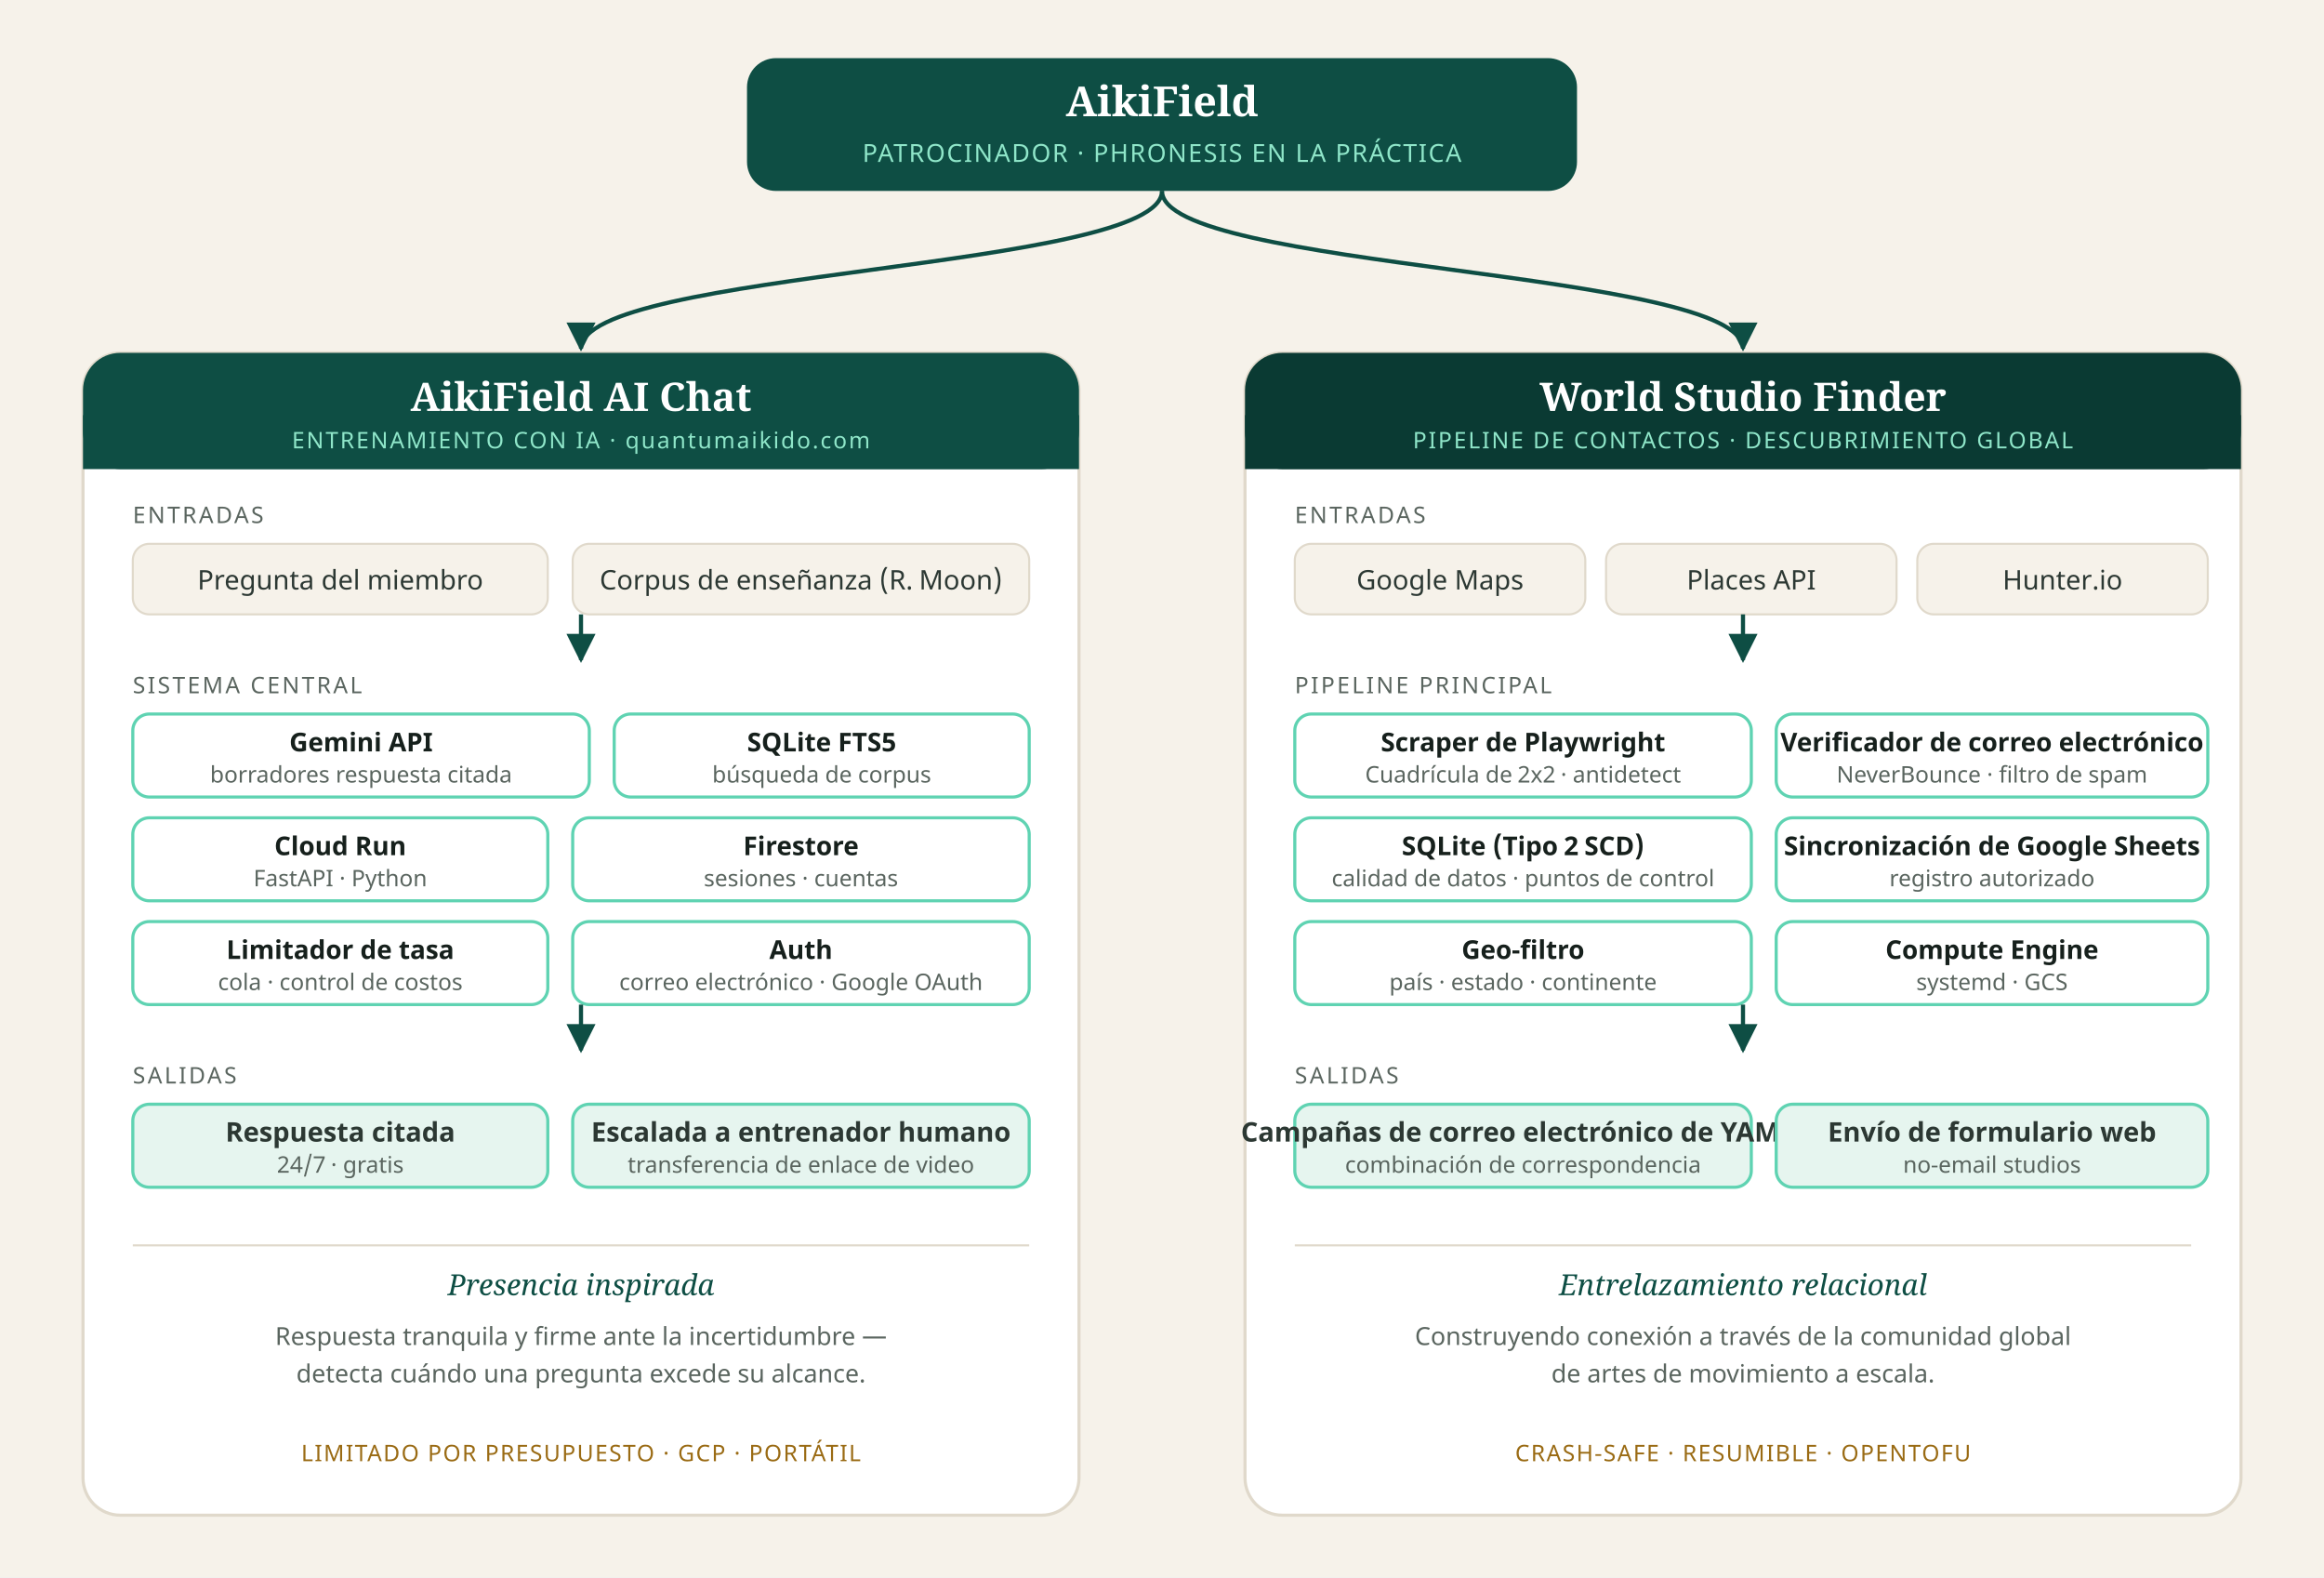
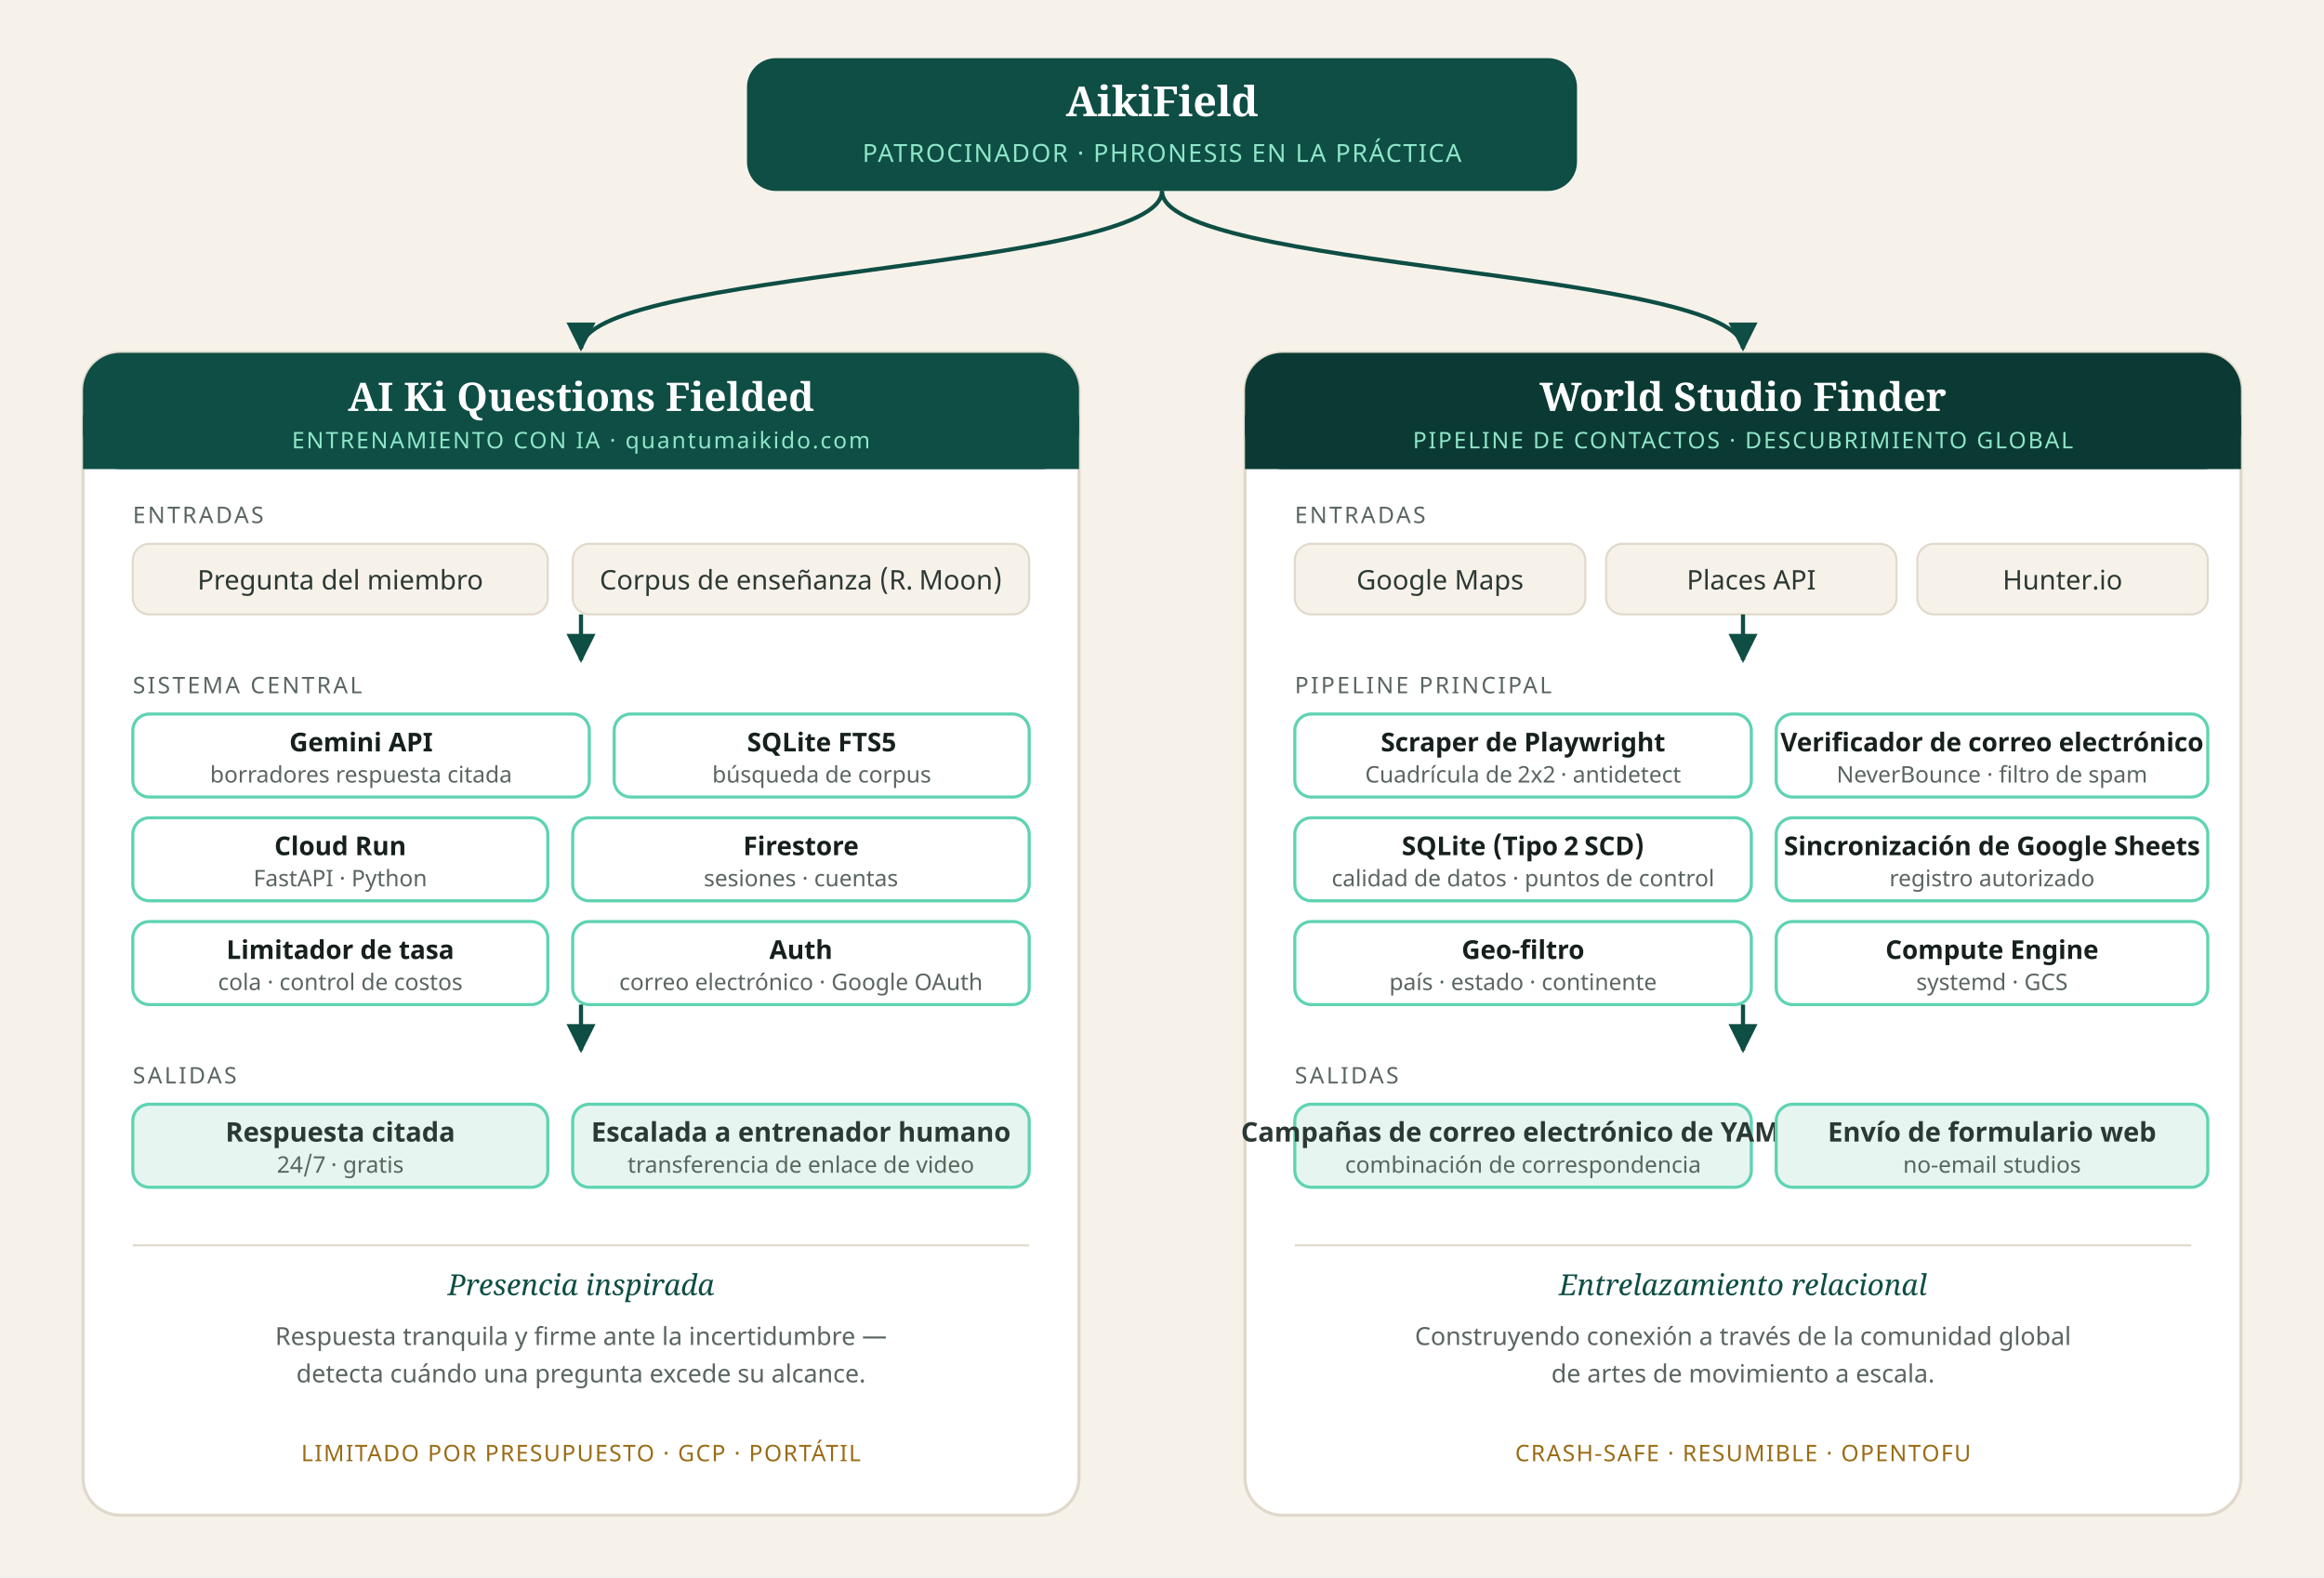
<svg xmlns="http://www.w3.org/2000/svg" xml:lang="es" viewBox="0 0 1120 760" font-family="Noto Sans JP, Noto Sans SC, Noto Sans KR, Noto Naskh Arabic, Noto Sans Hebrew, Noto Sans Devanagari, Public Sans, sans-serif" role="img" aria-labelledby="ov-title ov-desc">
  <defs>
    <marker id="arrow" viewBox="0 0 10 10" refX="9" refY="5" markerWidth="7" markerHeight="7" orient="auto-start-reverse">
      <path d="M0,0 L10,5 L0,10 z" fill="#0E4E44" />
    </marker>
    <marker id="arrow-mint" viewBox="0 0 10 10" refX="9" refY="5" markerWidth="7" markerHeight="7" orient="auto-start-reverse">
      <path d="M0,0 L10,5 L0,10 z" fill="#5FD3B2" />
    </marker>
  </defs>
  <rect width="1120" height="760" fill="#F6F2EA" />
  <rect x="360" y="28" width="400" height="64" rx="14" fill="#0E4E44" />
  <text x="560" y="56" text-anchor="middle" fill="#fff" font-family="'Source Serif 4', Georgia, serif" font-size="20" font-weight="600">AikiField</text>
  <text x="560" y="78" text-anchor="middle" fill="#8FE6C9" font-size="12" letter-spacing="0.06em">PATROCINADOR · PHRONESIS EN LA PRÁCTICA</text>
  <path d="M560,92 C560,130 280,130 280,168" stroke="#0E4E44" stroke-width="2" fill="none" marker-end="url(#arrow)" />
  <path d="M560,92 C560,130 840,130 840,168" stroke="#0E4E44" stroke-width="2" fill="none" marker-end="url(#arrow)" />
  <g id="proj-ai">
    <rect x="40" y="170" width="480" height="560" rx="18" fill="#ffffff" stroke="#E0D9CB" stroke-width="1.5" />
    <rect x="40" y="170" width="480" height="56" rx="18" fill="#0E4E44" />
    <rect x="40" y="200" width="480" height="26" fill="#0E4E44" />
-     <text x="280" y="198" text-anchor="middle" fill="#fff" font-family="'Source Serif 4', Georgia, serif" font-size="19" font-weight="600">AikiField AI Chat</text>
+     <text x="280" y="198" text-anchor="middle" fill="#fff" font-family="'Source Serif 4', Georgia, serif" font-size="19" font-weight="600">AI Ki Questions Fielded</text>
    <text x="280" y="216" text-anchor="middle" fill="#8FE6C9" font-size="11" letter-spacing="0.08em">ENTRENAMIENTO CON IA · quantumaikido.com</text>
    <text x="64" y="252" fill="#5A655F" font-size="11" letter-spacing="0.1em">ENTRADAS</text>
    <g font-size="13" fill="#2C3833">
      <rect x="64" y="262" width="200" height="34" rx="8" fill="#F6F2EA" stroke="#E0D9CB" />
      <text x="164" y="284" text-anchor="middle">Pregunta del miembro</text>
      <rect x="276" y="262" width="220" height="34" rx="8" fill="#F6F2EA" stroke="#E0D9CB" />
      <text x="386" y="284" text-anchor="middle">Corpus de enseñanza (R. Moon)</text>
    </g>
    <path d="M280,296 L280,318" stroke="#0E4E44" stroke-width="2" marker-end="url(#arrow)" />
    <text x="64" y="334" fill="#5A655F" font-size="11" letter-spacing="0.1em">SISTEMA CENTRAL</text>
    <g font-size="12.5" fill="#16201C">
      <rect x="64" y="344" width="220" height="40" rx="8" fill="#ffffff" stroke="#5FD3B2" stroke-width="1.5" />
      <text x="174" y="362" text-anchor="middle" font-weight="600">Gemini API</text>
      <text x="174" y="377" text-anchor="middle" font-size="11" fill="#5A655F">borradores respuesta citada</text>
      <rect x="296" y="344" width="200" height="40" rx="8" fill="#ffffff" stroke="#5FD3B2" stroke-width="1.5" />
      <text x="396" y="362" text-anchor="middle" font-weight="600">SQLite FTS5</text>
      <text x="396" y="377" text-anchor="middle" font-size="11" fill="#5A655F">búsqueda de corpus</text>
      <rect x="64" y="394" width="200" height="40" rx="8" fill="#ffffff" stroke="#5FD3B2" stroke-width="1.5" />
      <text x="164" y="412" text-anchor="middle" font-weight="600">Cloud Run</text>
      <text x="164" y="427" text-anchor="middle" font-size="11" fill="#5A655F">FastAPI · Python</text>
      <rect x="276" y="394" width="220" height="40" rx="8" fill="#ffffff" stroke="#5FD3B2" stroke-width="1.5" />
      <text x="386" y="412" text-anchor="middle" font-weight="600">Firestore</text>
      <text x="386" y="427" text-anchor="middle" font-size="11" fill="#5A655F">sesiones · cuentas</text>
      <rect x="64" y="444" width="200" height="40" rx="8" fill="#ffffff" stroke="#5FD3B2" stroke-width="1.5" />
      <text x="164" y="462" text-anchor="middle" font-weight="600">Limitador de tasa</text>
      <text x="164" y="477" text-anchor="middle" font-size="11" fill="#5A655F">cola · control de costos</text>
      <rect x="276" y="444" width="220" height="40" rx="8" fill="#ffffff" stroke="#5FD3B2" stroke-width="1.5" />
      <text x="386" y="462" text-anchor="middle" font-weight="600">Auth</text>
      <text x="386" y="477" text-anchor="middle" font-size="11" fill="#5A655F">correo electrónico · Google OAuth</text>
    </g>
    <path d="M280,484 L280,506" stroke="#0E4E44" stroke-width="2" marker-end="url(#arrow)" />
    <text x="64" y="522" fill="#5A655F" font-size="11" letter-spacing="0.1em">SALIDAS</text>
    <g font-size="13" fill="#2C3833">
      <rect x="64" y="532" width="200" height="40" rx="8" fill="#E6F5EF" stroke="#5FD3B2" stroke-width="1.5" />
      <text x="164" y="550" text-anchor="middle" font-weight="600">Respuesta citada</text>
      <text x="164" y="565" text-anchor="middle" font-size="11" fill="#5A655F">24/7 · gratis</text>
      <rect x="276" y="532" width="220" height="40" rx="8" fill="#E6F5EF" stroke="#5FD3B2" stroke-width="1.5" />
      <text x="386" y="550" text-anchor="middle" font-weight="600">Escalada a entrenador humano</text>
      <text x="386" y="565" text-anchor="middle" font-size="11" fill="#5A655F">transferencia de enlace de video</text>
    </g>
    <line x1="64" y1="600" x2="496" y2="600" stroke="#E0D9CB" />
    <text x="280" y="624" text-anchor="middle" fill="#0E4E44" font-family="'Source Serif 4', Georgia, serif" font-size="14" font-style="italic">Presencia inspirada</text>
    <text x="280" y="648" text-anchor="middle" fill="#5A655F" font-size="12">Respuesta tranquila y firme ante la incertidumbre —</text>
    <text x="280" y="666" text-anchor="middle" fill="#5A655F" font-size="12">detecta cuándo una pregunta excede su alcance.</text>
    <text x="280" y="704" text-anchor="middle" fill="#9A6B14" font-size="11" letter-spacing="0.06em">LIMITADO POR PRESUPUESTO · GCP · PORTÁTIL</text>
  </g>
  <g id="proj-studio">
    <rect x="600" y="170" width="480" height="560" rx="18" fill="#ffffff" stroke="#E0D9CB" stroke-width="1.5" />
    <rect x="600" y="170" width="480" height="56" rx="18" fill="#0A3A33" />
    <rect x="600" y="200" width="480" height="26" fill="#0A3A33" />
    <text x="840" y="198" text-anchor="middle" fill="#fff" font-family="'Source Serif 4', Georgia, serif" font-size="19" font-weight="600">World Studio Finder</text>
    <text x="840" y="216" text-anchor="middle" fill="#8FE6C9" font-size="11" letter-spacing="0.08em">PIPELINE DE CONTACTOS · DESCUBRIMIENTO GLOBAL</text>
    <text x="624" y="252" fill="#5A655F" font-size="11" letter-spacing="0.1em">ENTRADAS</text>
    <g font-size="13" fill="#2C3833">
      <rect x="624" y="262" width="140" height="34" rx="8" fill="#F6F2EA" stroke="#E0D9CB" />
      <text x="694" y="284" text-anchor="middle">Google Maps</text>
      <rect x="774" y="262" width="140" height="34" rx="8" fill="#F6F2EA" stroke="#E0D9CB" />
      <text x="844" y="284" text-anchor="middle">Places API</text>
      <rect x="924" y="262" width="140" height="34" rx="8" fill="#F6F2EA" stroke="#E0D9CB" />
      <text x="994" y="284" text-anchor="middle">Hunter.io</text>
    </g>
    <path d="M840,296 L840,318" stroke="#0E4E44" stroke-width="2" marker-end="url(#arrow)" />
    <text x="624" y="334" fill="#5A655F" font-size="11" letter-spacing="0.1em">PIPELINE PRINCIPAL</text>
    <g font-size="12.5" fill="#16201C">
      <rect x="624" y="344" width="220" height="40" rx="8" fill="#ffffff" stroke="#5FD3B2" stroke-width="1.5" />
      <text x="734" y="362" text-anchor="middle" font-weight="600">Scraper de Playwright</text>
      <text x="734" y="377" text-anchor="middle" font-size="11" fill="#5A655F">Cuadrícula de 2x2 · antidetect</text>
      <rect x="856" y="344" width="208" height="40" rx="8" fill="#ffffff" stroke="#5FD3B2" stroke-width="1.5" />
      <text x="960" y="362" text-anchor="middle" font-weight="600">Verificador de correo electrónico</text>
      <text x="960" y="377" text-anchor="middle" font-size="11" fill="#5A655F">NeverBounce · filtro de spam</text>
      <rect x="624" y="394" width="220" height="40" rx="8" fill="#ffffff" stroke="#5FD3B2" stroke-width="1.5" />
      <text x="734" y="412" text-anchor="middle" font-weight="600">SQLite (Tipo 2 SCD)</text>
      <text x="734" y="427" text-anchor="middle" font-size="11" fill="#5A655F">calidad de datos · puntos de control</text>
      <rect x="856" y="394" width="208" height="40" rx="8" fill="#ffffff" stroke="#5FD3B2" stroke-width="1.5" />
      <text x="960" y="412" text-anchor="middle" font-weight="600">Sincronización de Google Sheets</text>
      <text x="960" y="427" text-anchor="middle" font-size="11" fill="#5A655F">registro autorizado</text>
      <rect x="624" y="444" width="220" height="40" rx="8" fill="#ffffff" stroke="#5FD3B2" stroke-width="1.5" />
      <text x="734" y="462" text-anchor="middle" font-weight="600">Geo-filtro</text>
      <text x="734" y="477" text-anchor="middle" font-size="11" fill="#5A655F">país · estado · continente</text>
      <rect x="856" y="444" width="208" height="40" rx="8" fill="#ffffff" stroke="#5FD3B2" stroke-width="1.5" />
      <text x="960" y="462" text-anchor="middle" font-weight="600">Compute Engine</text>
      <text x="960" y="477" text-anchor="middle" font-size="11" fill="#5A655F">systemd · GCS</text>
    </g>
    <path d="M840,484 L840,506" stroke="#0E4E44" stroke-width="2" marker-end="url(#arrow)" />
    <text x="624" y="522" fill="#5A655F" font-size="11" letter-spacing="0.1em">SALIDAS</text>
    <g font-size="13" fill="#2C3833">
      <rect x="624" y="532" width="220" height="40" rx="8" fill="#E6F5EF" stroke="#5FD3B2" stroke-width="1.5" />
      <text x="734" y="550" text-anchor="middle" font-weight="600">Campañas de correo electrónico de YAMM</text>
      <text x="734" y="565" text-anchor="middle" font-size="11" fill="#5A655F">combinación de correspondencia</text>
      <rect x="856" y="532" width="208" height="40" rx="8" fill="#E6F5EF" stroke="#5FD3B2" stroke-width="1.5" />
      <text x="960" y="550" text-anchor="middle" font-weight="600">Envío de formulario web</text>
      <text x="960" y="565" text-anchor="middle" font-size="11" fill="#5A655F">no-email studios</text>
    </g>
    <line x1="624" y1="600" x2="1056" y2="600" stroke="#E0D9CB" />
    <text x="840" y="624" text-anchor="middle" fill="#0E4E44" font-family="'Source Serif 4', Georgia, serif" font-size="14" font-style="italic">Entrelazamiento relacional</text>
    <text x="840" y="648" text-anchor="middle" fill="#5A655F" font-size="12">Construyendo conexión a través de la comunidad global</text>
    <text x="840" y="666" text-anchor="middle" fill="#5A655F" font-size="12">de artes de movimiento a escala.</text>
    <text x="840" y="704" text-anchor="middle" fill="#9A6B14" font-size="11" letter-spacing="0.06em">CRASH-SAFE · RESUMIBLE · OPENTOFU</text>
  </g>
</svg>
